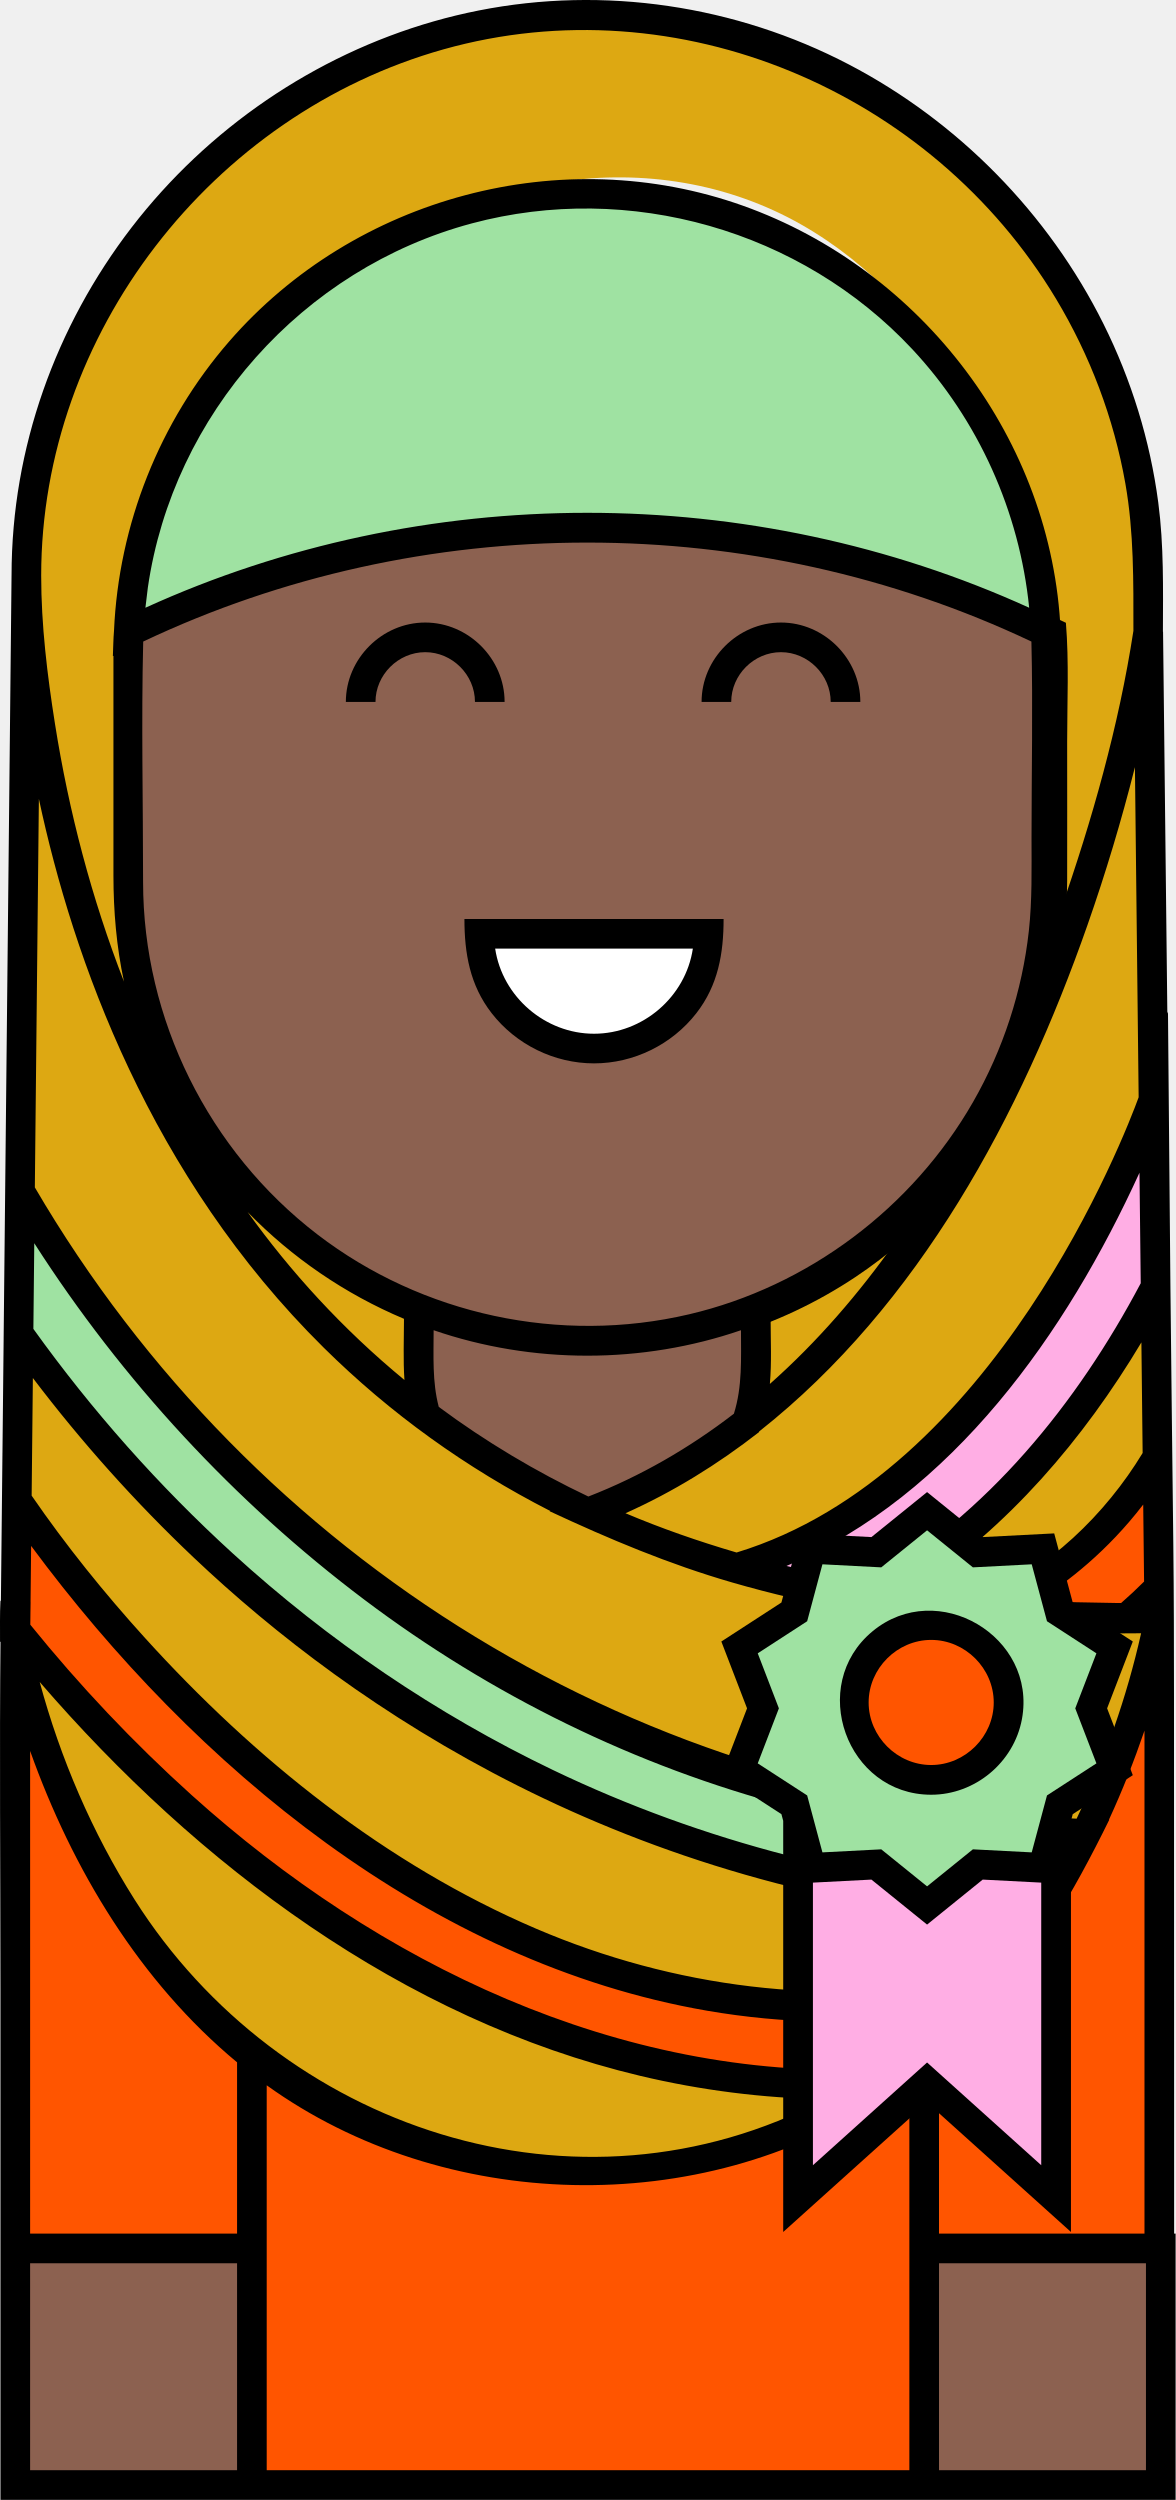
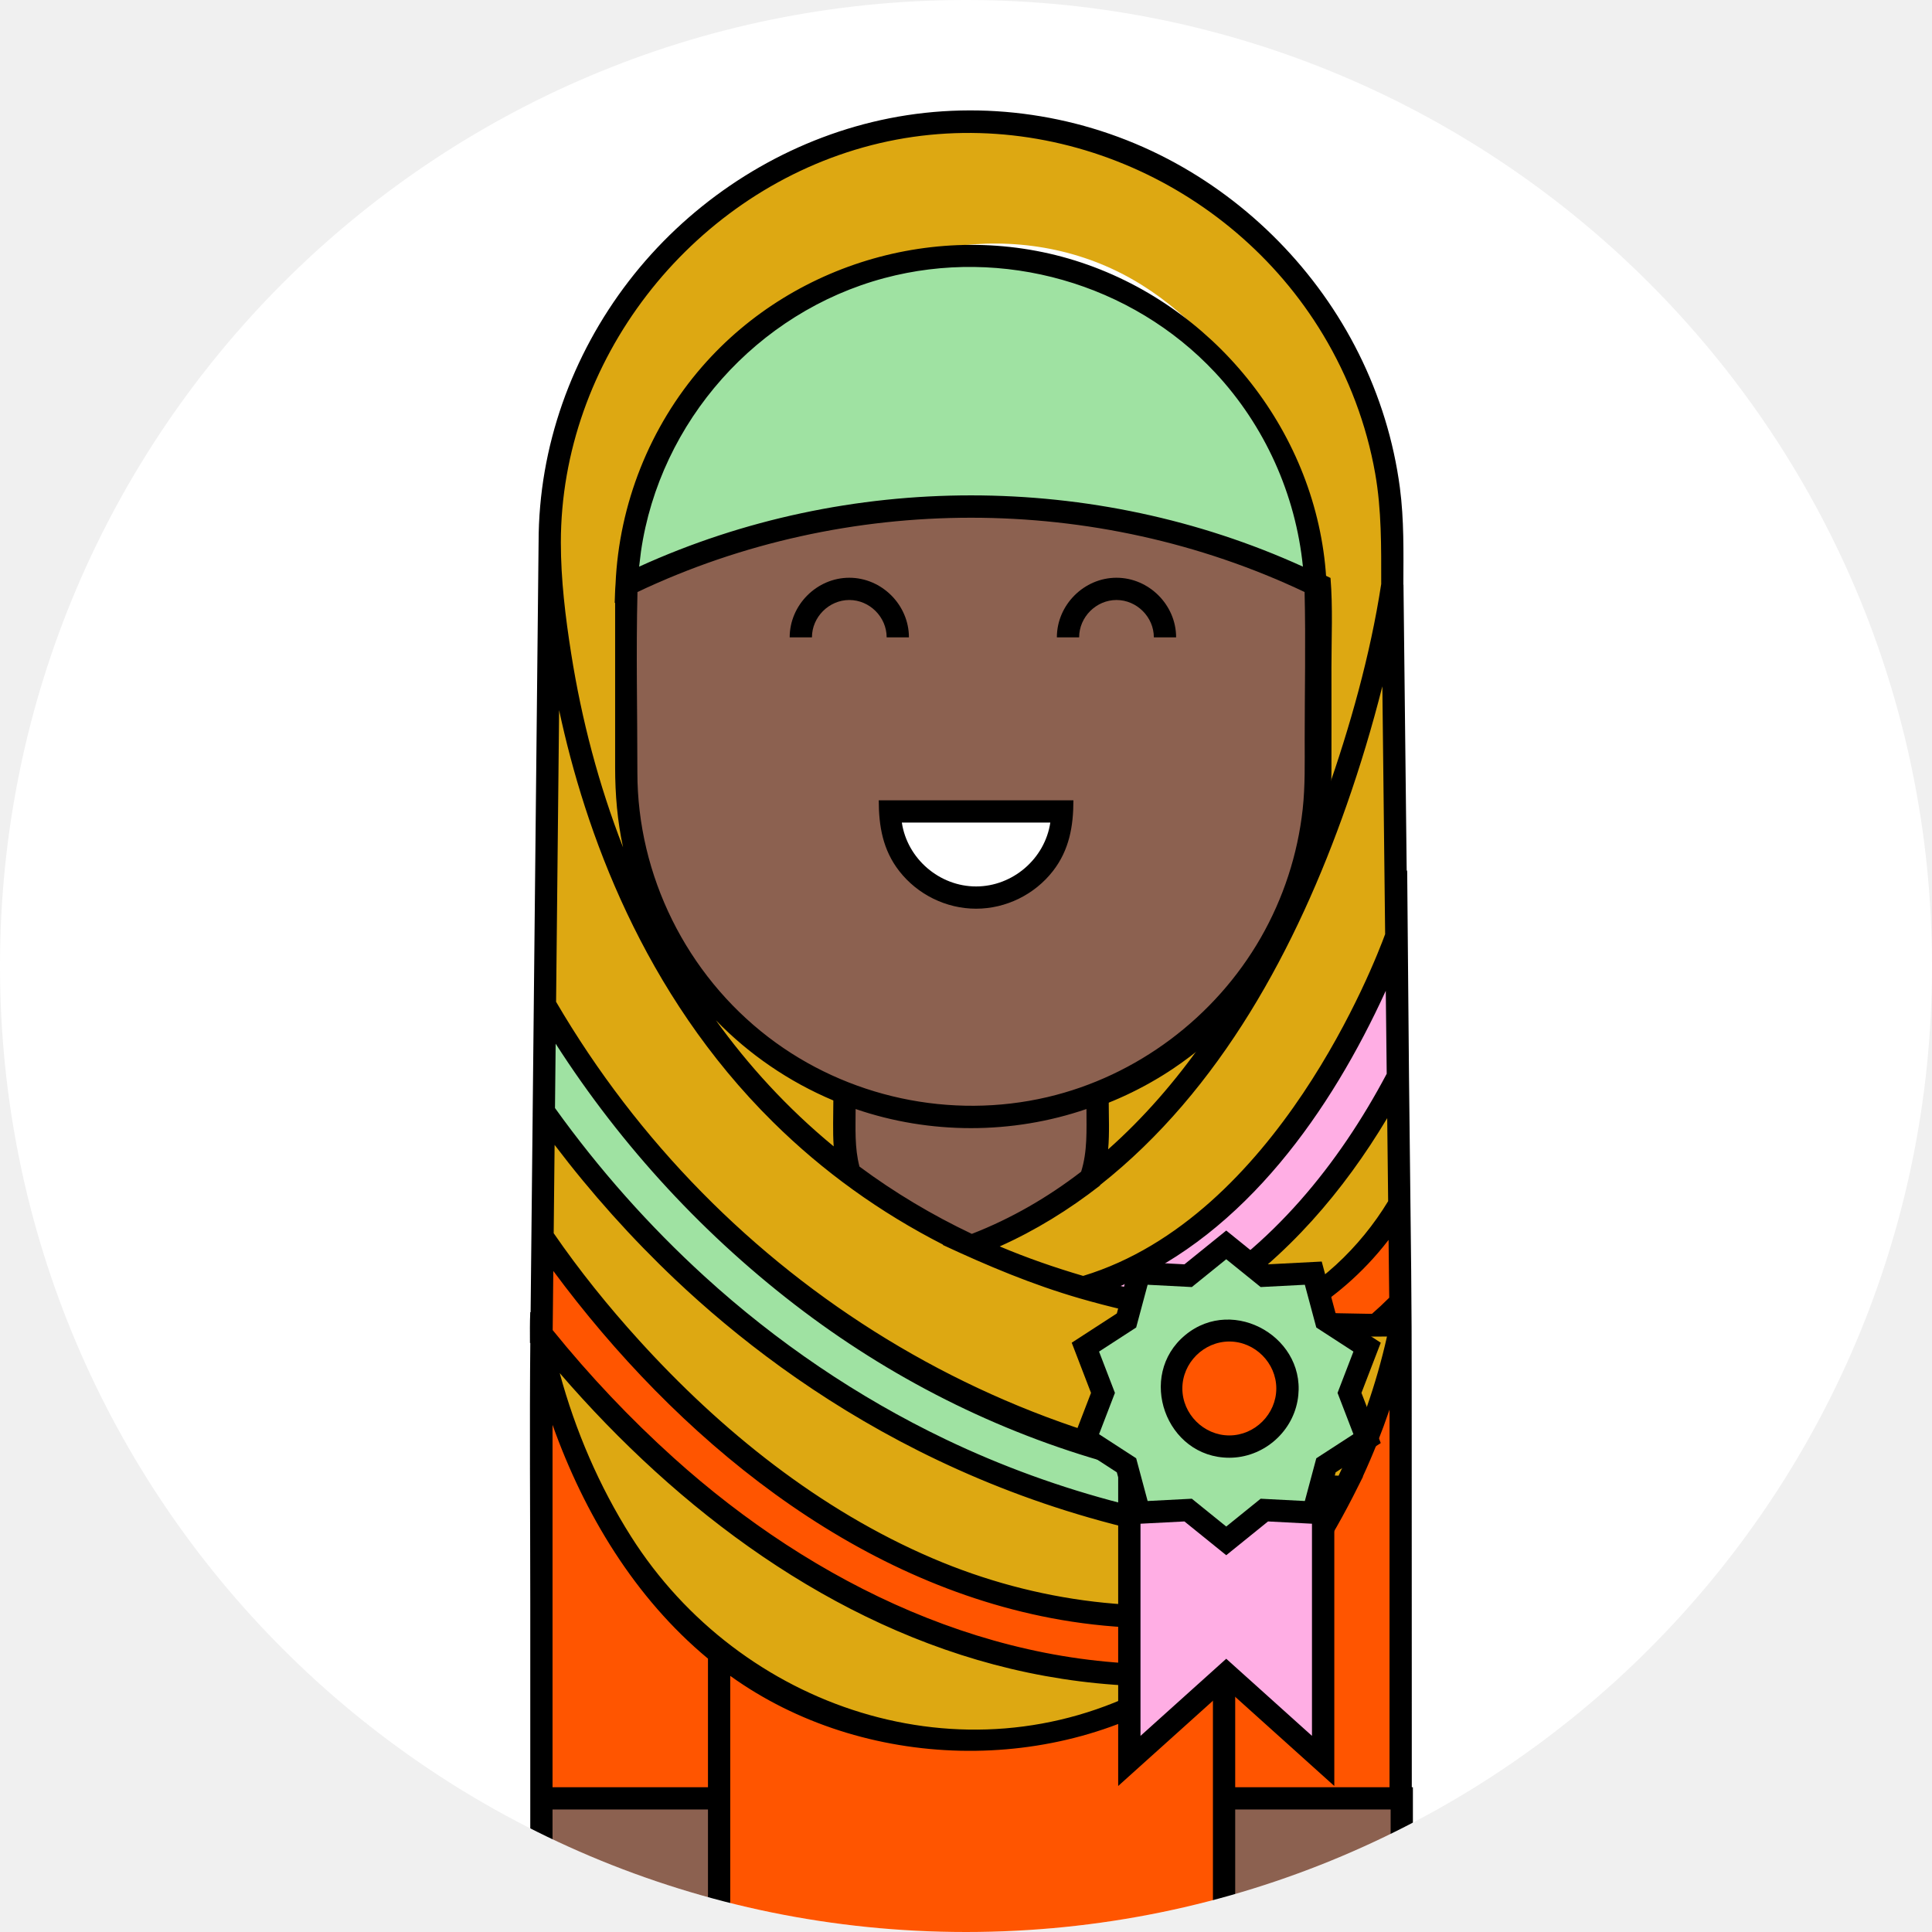
- <svg xmlns="http://www.w3.org/2000/svg" width="119px" height="253px" viewBox="0 0 119 253" version="1.1">
-   <defs />
+ <svg xmlns="http://www.w3.org/2000/svg" xmlns:xlink="http://www.w3.org/1999/xlink" width="175px" height="175px" viewBox="0 0 175 175" version="1.1">
+   <defs>
+     <circle id="path-1" cx="87.5" cy="87.5" r="87.5" />
+   </defs>
  <g id="Symbols" stroke="none" stroke-width="1" fill="none" fill-rule="evenodd">
-     <g id="fawzia_win">
-       <path d="M43.9,142.74 C42.925,139.474 45.155,135.324 42.932,132.411 C41.025,129.912 37.433,128.619 34.75,127.18 C27.542,123.315 21.7,116.067 18.233,108.753 C15.39,102.753 14.036,95.888 13.245,89.332 C12.465,82.858 12.391,76.293 13.05,69.804 C14.348,57.044 18.537,44.094 27.004,34.246 C34.496,25.532 45.399,20.051 56.72,18.386 C65.109,17.151 73.679,18.518 81.08,22.721 C88.276,26.809 93.949,33.157 98.096,40.251 C102.619,47.986 105.453,56.678 106.847,65.511 C108.284,74.61 108.21,83.997 106.411,93.042 C104.674,101.773 101.276,110.266 95.866,117.385 C93.188,120.908 90.029,124.063 86.466,126.69 C84.634,128.04 82.7,129.25 80.686,130.308 C78.597,131.407 75.814,131.861 75.754,134.671 C75.692,137.555 77.33,140.634 76.334,143.48 L60.29,152.54 L43.9,142.74 Z M118.122,163.211 C117.868,139.304 118.083,115.396 117.801,91.49 C117.665,79.886 117.725,68.176 116.894,56.596 C116.312,48.494 114.213,40.502 110.663,33.192 C103.68,18.812 91.053,7.507 75.59,3.087 C59.458,-1.524 42.062,1.643 28.347,11.219 C14.945,20.578 5.576,35.495 3.787,51.824 C3.559,53.901 3.453,55.992 3.469,58.082 C3.467,57.842 3.468,57.708 3.468,57.708 C3.229,80.774 2.304,103.828 2.076,126.894 C1.963,138.32 1.907,149.783 2.424,161.2 C2.802,169.537 5.052,177.745 8.704,185.234 C16.015,200.226 29.227,212.827 45.503,217.362 C61.236,221.746 77.744,218.161 90.746,208.45 C103.586,198.859 112.65,184.437 116.8,169.045 C117.319,167.119 117.761,165.173 118.122,163.211 Z" id="Fill-9" fill="#DDA812" />
-       <path d="M44,143 C44.895,143.66 45.803,144.312 46.737,144.949 C45.803,144.312 44.896,143.659 44,143" id="Fill-11" fill="#DDA812" />
-       <path d="M44.546,143.405 C44.363,143.27 44.181,143.135 44,143 C44.002,143.006 44.003,143.012 44.005,143.019 C44.18,143.151 44.369,143.274 44.546,143.405" id="Fill-13" fill="#DDA812" />
-       <path d="M93.98,250.73 L93.98,226.787 L117.775,226.787 L117.775,163 C113.66,185.372 100.081,207.959 77.859,216.006 C57.939,223.221 35.622,216.726 20.84,202.054 C11.058,192.346 4.6,179.017 2,165.553 L2,226.787 L25.944,226.787 L25.944,250.73 L117.775,250.73 L93.98,250.73 Z" id="Fill-15" fill="#FF5500" />
-       <path d="M15.098,64.966 C14.895,73.025 15.061,81.112 15.085,89.173 C15.13,104.159 22.879,118.298 35.299,126.644 C48.511,135.521 65.716,136.679 79.939,129.483 C93.692,122.525 103.437,108.618 104.821,93.214 C105.192,89.083 104.996,84.866 104.996,80.725 C104.996,76.043 104.998,71.361 104.996,66.678 C104.996,66.108 104.998,65.536 104.983,64.966 C76.81,51.619 43.271,51.618 15.098,64.966 M60.04,137.26 C43.403,137.26 27.651,128.336 19.02,114.123 C14.665,106.952 12.265,98.676 12.096,90.289 C12.009,86 12.085,81.702 12.085,77.412 C12.085,72.644 11.826,67.784 12.212,63.026 C35.786,51.626 62.941,48.878 88.278,55.662 C95.044,57.474 101.567,59.978 107.869,63.026 C108.193,67.01 107.996,71.07 107.996,75.064 C107.996,79.759 108.009,84.454 107.996,89.15 C107.952,105.167 99.922,120.337 86.567,129.237 C78.741,134.453 69.444,137.26 60.04,137.26" id="Fill-17" fill="#000000" />
-       <path d="M105.909,63.534 C76.892,49.489 42.12,49.489 13.103,63.534 C12.908,66.495 13.051,69.509 13.051,72.472 L13.051,86.146 C13.051,90.695 13.252,95.179 14.312,99.631 C15.945,106.487 19.168,112.932 23.653,118.368 C28.645,124.416 35.159,129.167 42.454,132.048 C42.454,135.638 42.134,139.408 43.177,142.886 C48.032,146.521 53.473,149.822 59.561,152.666 C65.479,150.443 70.807,147.334 75.605,143.607 C76.898,139.914 76.558,135.899 76.558,132.048 C89.618,126.888 99.885,115.783 103.966,102.343 C106.707,93.314 105.961,83.643 105.961,74.323 C105.961,70.746 106.145,67.107 105.909,63.534" id="Fill-19" fill="#8C6150" />
-       <path d="M116.802,111 C116.802,111 103.239,150.634 74,158.688 L74.265,159.651 C77.796,160.519 82.139,161.331 87.465,161.99 C100.449,154.902 110.183,142.998 116.971,130.052 L116.802,111 Z" id="Fill-21" fill="#FFAEE4" />
-       <polygon id="Fill-23" fill="#8C6150" points="2 250.943 25.944 250.943 25.944 227 2 227" />
-       <polygon id="Fill-25" fill="#8C6150" points="94 250.943 117.944 250.943 117.944 227 94 227" />
-       <path d="M117.481,148.146 L117.241,148 C110.262,159.469 100.102,163.253 100,163.29 L100.048,163.426 C104.347,163.683 109.096,163.849 114.337,163.898 C115.418,162.98 116.52,161.958 117.624,160.823 L117.481,148.146 Z" id="Fill-26" fill="#FF5500" />
-       <path d="M110.012,185.019 C92.608,184.502 75.345,180.699 59.574,173.254 C43.045,165.451 28.412,153.863 16.506,140.036 C11.144,133.808 6.272,127.114 2.15,120 L2,134.39 C10.967,146.985 21.916,158.223 34.414,167.338 C46.73,176.322 60.547,183.2 75.177,187.5 C85.099,190.417 95.355,192.146 105.676,192.753 C107.328,190.164 108.765,187.557 110.012,185.019" id="Fill-27" fill="#9FE2A2" />
-       <path d="M29.396,181.569 C15.108,170.023 5.593,157.075 2.136,152 L2,165.123 C23.215,191.566 54.255,212.681 89.369,211.06 C93.298,208.391 96.709,205.268 99.669,201.923 C75.389,206.484 51.772,199.652 29.396,181.569" id="Fill-28" fill="#FF5500" />
-       <path d="M2,163.519 L2,166.073 L2.042,162 C2.016,162.503 2,163.009 2,163.519" id="Fill-29" fill="#FF5500" />
-       <path d="M3.006,166.169 L0.006,166.153 C0.006,164.77 -0.024,163.382 0.051,162 L3.048,162.097 L3.006,166.169 Z" id="Fill-30" fill="#000000" />
-       <path d="M59.403,52.714 C76.035,52.714 91.777,56.523 105.806,63.314 C104.987,44.708 92.338,27.999 74.9,21.668 C57.123,15.214 36.984,20.791 24.56,34.913 C17.653,42.764 13.46,52.85 13,63.314 C27.029,56.523 42.771,52.714 59.403,52.714" id="Fill-31" fill="#9FE2A2" />
-       <path d="M95.028,249.985 L115.971,249.985 L115.971,229.042 L95.028,229.042 L95.028,249.985 Z M92.027,249.985 L26.991,249.985 L26.991,220.055 L26.991,211.032 C44.915,223.928 70.887,224.603 89.319,212.363 L89.423,212.358 C90.311,211.758 91.174,211.127 92.027,210.478 L92.027,242.766 L92.027,249.985 Z M13.615,192.229 C9.333,185.464 6.106,177.944 4.017,170.217 C19.979,188.716 40.7,204.345 64.798,210.078 C70.919,211.534 77.192,212.332 83.482,212.444 C58.369,225.637 28.289,215.413 13.615,192.229 Z M23.991,226.042 L3.048,226.042 L3.048,177.194 C7.317,189.168 14.131,200.522 23.991,208.707 L23.991,226.042 Z M3.047,249.985 L23.991,249.985 L23.991,229.042 L3.047,229.042 L3.047,249.985 Z M32.767,136.39 C39.494,143.04 47.145,148.547 55.683,152.911 L55.618,152.935 C61.639,155.745 67.693,158.293 74.088,160.144 C82.086,162.461 90.322,163.898 98.611,164.647 L98.631,164.704 C99.354,164.747 100.077,164.785 100.801,164.825 C105.545,165.184 110.433,165.346 115.48,165.287 C114.031,171.753 111.801,178.068 108.955,184.048 C65.233,182.45 25.575,157.889 3.526,120.167 L3.934,80.846 C7.399,97.066 15.201,119.028 32.767,136.39 Z M4.168,58.251 C4.168,33.793 21.433,11.581 44.897,4.99 C68.647,-1.681 94.257,9.249 106.865,30.232 C110.316,35.975 112.725,42.338 113.888,48.939 C114.759,53.885 114.701,58.84 114.701,63.839 C113.221,73.473 110.514,83.027 107.3,92.212 C107.761,84.676 107.39,77.032 107.39,69.487 L107.39,66.37 L107.447,66.397 C107.441,66.258 107.354,63.885 107.337,63.885 C106.486,44.56 93.34,27.284 75.185,20.817 C56.889,14.3 35.921,19.911 23.199,34.546 C16.138,42.669 12.009,53.082 11.537,63.831 C11.464,64.681 11.461,65.544 11.423,66.397 L11.48,66.37 C11.48,73.777 11.475,81.185 11.48,88.592 C11.482,92.211 11.786,95.8 12.547,99.342 C9.278,90.929 6.966,82.143 5.56,73.229 C4.782,68.298 4.167,63.255 4.168,58.251 Z M43.883,134.618 C53.889,138.055 64.981,138.054 74.987,134.618 C74.987,137.464 75.139,140.312 74.27,143.067 C69.776,146.528 64.834,149.394 59.541,151.449 C54.221,148.921 49.132,145.889 44.403,142.377 C43.733,139.84 43.883,137.214 43.883,134.618 Z M90.656,125.627 C86.95,130.879 82.724,135.786 77.91,140.055 C78.104,137.878 77.987,135.653 77.987,133.468 C82.624,131.515 86.894,128.86 90.656,125.627 Z M14.716,61.504 C14.794,60.826 14.876,60.148 14.961,59.47 C17.503,41.929 30.616,27.188 47.75,22.607 C63.679,18.349 81.077,23.291 92.33,35.345 C99.008,42.5 103.175,51.768 104.152,61.503 C76.017,48.694 42.85,48.694 14.716,61.504 Z M14.48,89.255 C14.48,81.151 14.293,73.026 14.492,64.925 C42.677,51.571 76.193,51.572 104.378,64.925 C104.539,71.547 104.39,78.188 104.39,84.811 C104.39,87.948 104.463,91.089 104.119,94.214 C103.448,100.295 101.515,106.216 98.472,111.525 C92.325,122.251 81.777,130.184 69.731,133.009 C56.702,136.063 42.736,133.069 32.122,124.926 C21.104,116.475 14.48,103.148 14.48,89.255 Z M40.929,139.654 C34.623,134.459 29.388,128.681 25.06,122.66 C29.522,127.25 34.897,130.944 40.883,133.465 C40.883,135.521 40.789,137.601 40.929,139.654 Z M114.855,77.637 L115.231,111.045 C113.863,114.796 100.653,149.171 74.541,157.114 C70.649,155.97 66.887,154.658 63.299,153.139 C68.123,150.983 72.641,148.184 76.803,144.938 L76.83,144.863 C93.049,132.047 103.329,112.811 110.053,93.614 C111.892,88.365 113.494,83.031 114.855,77.637 Z M112.938,162.222 C110.289,162.188 107.64,162.125 104.994,162.021 C108.039,160.106 112.071,156.982 115.693,152.26 C115.722,154.858 115.752,157.457 115.781,160.054 C115.03,160.805 114.251,161.534 113.455,162.227 C113.283,162.225 113.109,162.224 112.938,162.222 Z M115.442,129.865 C109.001,142.041 99.927,153.241 87.869,160.196 C85.048,159.708 82.288,159.135 79.593,158.475 C96.436,151.325 107.957,134.795 115.316,118.68 L115.442,129.865 Z M92.422,160.905 C102.025,154.578 109.644,145.667 115.509,135.849 L115.635,147.043 C111.902,153.212 106.048,158.919 99.272,161.672 C96.953,161.468 94.67,161.214 92.422,160.905 Z M95.027,208.038 C98.016,205.417 100.626,202.43 103.254,199.461 L103.014,199.506 C104.162,198.032 105.271,196.491 106.332,194.871 L106.34,194.872 C108.543,191.416 110.453,187.832 112.258,184.157 L112.225,184.156 C113.583,181.215 114.773,178.204 115.822,175.139 L115.822,226.042 L95.027,226.042 L95.027,208.038 Z M3.068,164.42 C3.095,161.762 3.123,159.104 3.15,156.446 C19.693,178.805 43.486,198.629 71.551,203.483 C79.316,204.826 87.265,204.959 95.075,203.926 C92.968,205.969 90.747,207.801 88.437,209.4 C62.601,210.496 38.257,198.658 19.402,181.671 C13.514,176.366 8.049,170.583 3.068,164.42 Z M19.605,157.628 C35.758,172.93 63.213,191.584 102.875,194.633 C101.474,196.672 100.006,198.577 98.472,200.352 C83.525,203.065 68.214,201.154 54.267,195.189 C39.032,188.672 25.754,177.986 14.686,165.776 C10.56,161.225 6.685,156.422 3.203,151.359 L3.326,139.454 C8.24,145.93 13.697,152.032 19.605,157.628 Z M106.202,189.331 C105.734,190.154 105.244,190.964 104.745,191.769 C87.848,190.669 71.209,186.444 55.934,179.113 C44.143,173.454 33.219,166.019 23.559,157.208 C16.063,150.371 9.289,142.729 3.378,134.485 L3.468,125.812 C12.347,139.668 23.731,151.994 36.878,161.894 C49.718,171.564 64.327,178.75 79.879,182.844 C88.897,185.219 98.171,186.569 107.484,186.997 C107.068,187.787 106.639,188.564 106.202,189.331 Z M118.822,226.042 C118.821,219.157 118.819,212.272 118.817,205.388 C118.814,194.15 118.811,182.912 118.808,171.674 C118.807,166.571 118.797,161.471 118.74,156.369 C118.642,147.646 118.533,138.922 118.446,130.199 C118.357,121.224 118.287,112.249 118.207,103.273 C118.205,102.978 118.202,102.683 118.199,102.389 L118.135,102.576 L117.701,63.934 L117.687,63.934 C117.698,59.563 117.789,55.203 117.217,50.857 C116.389,44.578 114.497,38.451 111.673,32.783 C106.107,21.608 96.97,12.303 85.905,6.524 C74.45,0.542 61.127,-1.45 48.438,1.063 C36.111,3.505 24.779,10.082 16.357,19.382 C7.882,28.74 2.477,40.748 1.382,53.346 C1.24,54.972 1.169,56.604 1.169,58.235 L1.168,58.235 L0.579,115.087 L0.368,135.43 L0.369,135.431 L0.249,147.026 L0.248,147.025 L0.056,165.462 L0.058,165.464 C-0.066,177.389 0.048,189.322 0.048,201.248 L0.048,231.39 L0.048,252.985 L23.924,252.985 L40.875,252.985 L74.248,252.985 L92.11,252.985 L117.154,252.985 L118.971,252.985 L118.971,226.042 L118.822,226.042 Z" id="Fill-32" fill="#000000" />
-       <path d="M71.228,95 C71.228,101.329 65.942,106.614 59.614,106.614 C53.286,106.614 48,101.329 48,95 L71.228,95 Z" id="Fill-33" fill="#FFFFFF" />
-       <path d="M50.111,96 C50.84,100.884 55.18,104.614 60.114,104.614 C65.049,104.614 69.388,100.884 70.117,96 L50.111,96 Z M60.114,107.614 C56.089,107.614 52.224,105.709 49.755,102.533 C47.554,99.701 47,96.487 47,93 L73.228,93 C73.228,96.487 72.674,99.701 70.474,102.533 C68.005,105.709 64.139,107.614 60.114,107.614 Z" id="Fill-34" fill="#000000" />
-       <path d="M51.066,71.033 L48.066,71.033 C48.066,68.296 45.77,66 43.033,66 C40.296,66 38,68.296 38,71.033 L35,71.033 C35,66.662 38.663,63 43.033,63 C47.404,63 51.066,66.661 51.066,71.033" id="Fill-35" fill="#000000" />
-       <path d="M87.066,71.033 L84.066,71.033 C84.066,68.296 81.77,66 79.033,66 C76.296,66 74,68.296 74,71.033 L71,71.033 C71,66.662 74.663,63 79.033,63 C83.404,63 87.066,66.661 87.066,71.033" id="Fill-36" fill="#000000" />
-       <path d="M93.979,179.783 C86.8,179.783 83.462,170.501 88.98,165.921 C94.471,161.363 102.91,166.281 101.695,173.295 C101.054,176.999 97.739,179.783 93.979,179.783 Z M112.958,165.783 L107.417,162.188 L105.707,155.809 L99.113,156.15 L93.979,152 L88.845,156.15 L82.251,155.809 L80.541,162.188 L75,165.783 L77.371,171.95 L75,178.116 L80.541,181.711 L82.251,188.09 L88.845,187.749 L93.979,191.899 L99.113,187.749 L105.707,188.09 L107.417,181.711 L112.958,178.116 L110.586,171.95 L112.958,165.783 Z" id="Fill-37" fill="#9FE2A2" />
-       <polygon id="Fill-38" fill="#FFAEE4" points="105.784 188.955 99.19 188.614 94.056 192.765 88.922 188.614 82.328 188.955 81 184 81 222.429 94.056 210.679 107.112 222.429 107.112 184" />
-       <path d="M101.628,172.755 C101.628,165.575 92.345,162.237 87.765,167.755 C83.207,173.246 88.126,181.686 95.139,180.471 C98.843,179.829 101.628,176.514 101.628,172.755" id="Fill-39" fill="#FF5500" />
-       <path d="M94.236,165.959 C90.792,165.959 87.906,168.844 87.906,172.289 C87.906,175.733 90.791,178.619 94.236,178.619 C97.681,178.619 100.566,175.733 100.566,172.289 C100.566,168.843 97.681,165.959 94.236,165.959 M94.236,181.627 C85.66,181.627 81.709,170.541 88.301,165.087 C94.868,159.653 104.971,165.612 103.418,173.984 C102.607,178.354 98.682,181.627 94.236,181.627" id="Fill-40" fill="#000000" />
-       <path d="M110.957,178.453 L105.955,181.698 L104.41,187.46 L98.456,187.152 L93.82,190.9 L89.183,187.152 L83.229,187.46 L81.685,181.698 L76.683,178.453 L78.823,172.885 L76.683,167.316 L81.685,164.07 L83.229,158.308 L89.183,158.617 L93.82,154.868 L98.456,158.617 L104.41,158.308 L105.955,164.07 L110.957,167.316 L108.816,172.885 L110.957,178.453 Z M93.82,208.724 L82.268,219.121 L82.268,190.521 L88.188,190.215 L93.82,194.768 L99.451,190.215 L105.372,190.521 L105.372,219.121 L93.82,208.724 Z M114.64,166.12 L108.561,162.176 L106.686,155.18 L99.451,155.553 L93.82,151 L88.188,155.553 L80.954,155.18 L79.079,162.176 L73,166.12 L75.601,172.885 L73,179.648 L79.079,183.593 L79.26,184.268 L79.26,225.876 L93.82,212.771 L108.38,225.876 L108.38,184.268 L108.561,183.593 L114.64,179.648 L112.039,172.885 L114.64,166.12 Z" id="Fill-41" fill="#000000" />
+     <g id="characters" transform="translate(-83, -330)">
+       <g id="PLAYER-/-fawzia_win" transform="translate(83, 330)">
+         <mask id="mask-2" fill="white">
+           <use xlink:href="#path-1" />
+         </mask>
+         <use id="Mask" fill="#FFFFFF" xlink:href="#path-1" />
+         <g id="fawzia_win" mask="url(#mask-2)">
+           <g transform="translate(48, 10)">
+             <path d="M29.513,95.912 C28.857,93.718 30.356,90.929 28.862,88.972 C27.58,87.293 25.165,86.424 23.361,85.457 C18.516,82.86 14.588,77.99 12.257,73.075 C10.346,69.044 9.436,64.431 8.904,60.026 C8.38,55.676 8.33,51.264 8.773,46.904 C9.646,38.33 12.462,29.629 18.154,23.011 C23.191,17.156 30.52,13.473 38.131,12.354 C43.771,11.525 49.532,12.443 54.507,15.267 C59.345,18.014 63.159,22.28 65.947,27.046 C68.987,32.244 70.893,38.084 71.83,44.019 C72.796,50.133 72.746,56.441 71.537,62.519 C70.369,68.385 68.085,74.092 64.448,78.875 C62.647,81.243 60.524,83.363 58.128,85.128 C56.897,86.035 55.597,86.848 54.243,87.559 C52.838,88.297 50.967,88.602 50.927,90.491 C50.885,92.428 51.986,94.497 51.317,96.41 L40.531,102.497 L29.513,95.912 Z M79.41,109.668 C79.239,93.604 79.383,77.539 79.194,61.476 C79.102,53.679 79.143,45.81 78.584,38.029 C78.193,32.585 76.782,27.215 74.395,22.303 C69.701,12.641 61.212,5.044 50.817,2.074 C39.972,-1.024 28.277,1.104 19.057,7.539 C10.047,13.827 3.748,23.851 2.546,34.823 C2.393,36.218 2.321,37.623 2.332,39.028 C2.331,38.866 2.331,38.776 2.331,38.776 C2.171,54.275 1.549,69.766 1.396,85.265 C1.32,92.942 1.282,100.645 1.63,108.316 C1.884,113.918 3.396,119.434 5.851,124.466 C10.766,134.539 19.648,143.006 30.59,146.054 C41.167,148.999 52.265,146.591 61.006,140.065 C69.638,133.621 75.731,123.93 78.521,113.588 C78.87,112.294 79.167,110.986 79.41,109.668 Z" id="Fill-9" fill="#DDA812" />
+             <path d="M29.58,96.087 C30.182,96.53 30.792,96.969 31.42,97.397 C30.792,96.969 30.182,96.53 29.58,96.087" id="Fill-11" fill="#DDA812" />
+             <path d="M29.947,96.359 C29.824,96.268 29.702,96.178 29.58,96.087 C29.581,96.091 29.582,96.095 29.583,96.1 C29.701,96.188 29.828,96.271 29.947,96.359" id="Fill-13" fill="#DDA812" />
+             <path d="M63.18,168.475 L63.18,152.387 L79.176,152.387 L79.176,109.526 C76.41,124.558 67.281,139.735 52.342,145.142 C38.951,149.99 23.948,145.626 14.01,135.768 C7.434,129.244 3.092,120.288 1.345,111.241 L1.345,152.387 L17.441,152.387 L17.441,168.475 L79.176,168.475 L63.18,168.475 Z" id="Fill-15" fill="#FF5500" />
+             <path d="M10.15,43.653 C10.013,49.068 10.125,54.502 10.141,59.919 C10.171,69.988 15.381,79.489 23.73,85.097 C32.612,91.061 44.179,91.84 53.741,87.004 C62.986,82.329 69.538,72.984 70.468,62.634 C70.717,59.858 70.586,57.024 70.586,54.242 C70.586,51.096 70.587,47.95 70.586,44.803 C70.586,44.42 70.587,44.036 70.577,43.653 C51.637,34.685 29.09,34.684 10.15,43.653 M40.363,92.23 C29.179,92.23 18.589,86.234 12.787,76.683 C9.859,71.865 8.245,66.304 8.132,60.668 C8.073,57.786 8.124,54.898 8.124,52.016 C8.124,48.812 7.95,45.546 8.21,42.349 C24.058,34.689 42.313,32.843 59.347,37.401 C63.895,38.619 68.28,40.301 72.517,42.349 C72.735,45.026 72.602,47.754 72.602,50.438 C72.602,53.593 72.611,56.748 72.602,59.903 C72.573,70.665 67.174,80.859 58.196,86.839 C52.935,90.344 46.685,92.23 40.363,92.23" id="Fill-17" fill="#000000" />
+             <path d="M71.199,42.691 C51.692,33.253 28.316,33.253 8.808,42.691 C8.677,44.68 8.773,46.705 8.773,48.696 L8.773,57.884 C8.773,60.941 8.909,63.954 9.621,66.946 C10.719,71.552 12.886,75.883 15.901,79.536 C19.257,83.6 23.636,86.792 28.54,88.728 C28.54,91.14 28.325,93.673 29.026,96.01 C32.29,98.453 35.948,100.671 40.041,102.582 C44.019,101.088 47.601,98.999 50.827,96.495 C51.696,94.013 51.467,91.315 51.467,88.728 C60.247,85.261 67.149,77.799 69.893,68.768 C71.736,62.701 71.234,56.203 71.234,49.94 C71.234,47.537 71.358,45.091 71.199,42.691" id="Fill-19" fill="#8C6150" />
+             <path d="M78.522,74.585 C78.522,74.585 69.404,101.217 49.748,106.628 L49.926,107.275 C52.3,107.859 55.219,108.404 58.8,108.847 C67.529,104.084 74.073,96.086 78.636,87.387 L78.522,74.585 Z" id="Fill-21" fill="#FFAEE4" />
+             <polygon id="Fill-23" fill="#8C6150" points="1.345 168.618 17.441 168.618 17.441 152.53 1.345 152.53" />
+             <polygon id="Fill-25" fill="#8C6150" points="63.193 168.618 79.29 168.618 79.29 152.53 63.193 152.53" />
+             <path d="M78.979,99.545 L78.817,99.447 C74.126,107.153 67.295,109.696 67.227,109.721 L67.259,109.812 C70.149,109.985 73.342,110.096 76.865,110.129 C77.592,109.512 78.333,108.826 79.075,108.063 L78.979,99.545 Z" id="Fill-26" fill="#FF5500" />
+             <path d="M73.958,124.321 C62.257,123.974 50.652,121.418 40.05,116.416 C28.938,111.173 19.101,103.386 11.096,94.095 C7.492,89.911 4.216,85.413 1.445,80.632 L1.345,90.302 C7.373,98.765 14.733,106.316 23.135,112.441 C31.415,118.477 40.704,123.099 50.539,125.988 C57.209,127.948 64.104,129.11 71.043,129.518 C72.153,127.778 73.119,126.026 73.958,124.321" id="Fill-27" fill="#9FE2A2" />
+             <path d="M19.762,122.003 C10.157,114.245 3.76,105.544 1.436,102.134 L1.345,110.952 C15.607,128.72 36.474,142.908 60.08,141.819 C62.721,140.026 65.014,137.927 67.004,135.679 C50.682,138.744 34.805,134.154 19.762,122.003" id="Fill-28" fill="#FF5500" />
+             <path d="M1.345,109.874 L1.345,111.591 L1.373,108.854 C1.355,109.192 1.345,109.532 1.345,109.874" id="Fill-29" fill="#FF5500" />
+             <path d="M2.021,111.655 L0.004,111.644 C0.004,110.715 -0.016,109.782 0.034,108.854 L2.049,108.919 L2.021,111.655 Z" id="Fill-30" fill="#000000" />
+             <path d="M39.935,35.421 C51.116,35.421 61.699,37.98 71.13,42.543 C70.579,30.041 62.076,18.814 50.353,14.56 C38.402,10.223 24.863,13.97 16.511,23.459 C11.868,28.735 9.049,35.512 8.739,42.543 C18.171,37.98 28.754,35.421 39.935,35.421" id="Fill-31" fill="#9FE2A2" />
+             <path d="M63.884,167.974 L77.964,167.974 L77.964,153.902 L63.884,153.902 L63.884,167.974 Z M61.867,167.974 L18.145,167.974 L18.145,147.863 L18.145,141.8 C30.195,150.465 47.655,150.919 60.046,142.694 L60.116,142.691 C60.713,142.288 61.293,141.864 61.867,141.428 L61.867,163.123 L61.867,167.974 Z M9.153,129.166 C6.274,124.62 4.105,119.567 2.7,114.375 C13.431,126.805 27.361,137.307 43.562,141.159 C47.677,142.137 51.894,142.674 56.122,142.749 C39.24,151.614 19.018,144.744 9.153,129.166 Z M16.128,151.886 L2.049,151.886 L2.049,119.063 C4.919,127.109 9.5,134.738 16.128,140.238 L16.128,151.886 Z M2.048,167.974 L16.128,167.974 L16.128,153.902 L2.048,153.902 L2.048,167.974 Z M22.028,91.645 C26.55,96.114 31.694,99.814 37.434,102.746 L37.39,102.763 C41.438,104.651 45.508,106.363 49.807,107.607 C55.184,109.163 60.721,110.129 66.293,110.632 L66.306,110.671 C66.792,110.699 67.279,110.725 67.765,110.752 C70.955,110.993 74.241,111.102 77.633,111.062 C76.659,115.407 75.16,119.65 73.247,123.668 C43.854,122.595 17.193,106.091 2.37,80.744 L2.645,54.323 C4.974,65.222 10.219,79.979 22.028,91.645 Z M2.802,39.141 C2.802,22.707 14.409,7.782 30.183,3.353 C46.149,-1.13 63.366,6.215 71.842,20.314 C74.162,24.173 75.781,28.448 76.563,32.884 C77.149,36.207 77.11,39.537 77.11,42.896 C76.115,49.369 74.295,55.789 72.134,61.961 C72.444,56.897 72.195,51.761 72.195,46.691 L72.195,44.596 L72.233,44.614 C72.229,44.521 72.171,42.927 72.159,42.927 C71.587,29.941 62.749,18.333 50.544,13.988 C38.245,9.609 24.148,13.379 15.596,23.213 C10.849,28.671 8.073,35.668 7.756,42.89 C7.707,43.461 7.705,44.041 7.679,44.614 L7.718,44.596 C7.718,49.573 7.714,54.551 7.718,59.528 C7.719,61.96 7.923,64.371 8.435,66.751 C6.237,61.098 4.683,55.195 3.738,49.205 C3.215,45.892 2.801,42.503 2.802,39.141 Z M29.501,90.455 C36.228,92.764 43.685,92.763 50.411,90.455 C50.411,92.367 50.513,94.281 49.929,96.132 C46.908,98.457 43.586,100.383 40.027,101.764 C36.451,100.065 33.03,98.028 29.851,95.668 C29.4,93.964 29.501,92.199 29.501,90.455 Z M60.945,84.413 C58.454,87.942 55.613,91.239 52.376,94.108 C52.507,92.645 52.428,91.15 52.428,89.682 C55.545,88.37 58.416,86.586 60.945,84.413 Z M9.893,41.327 C9.945,40.871 10.001,40.416 10.058,39.96 C11.767,28.174 20.582,18.268 32.101,15.19 C42.809,12.329 54.505,15.65 62.07,23.749 C66.56,28.557 69.361,34.785 70.018,41.326 C51.104,32.719 28.807,32.719 9.893,41.327 Z M9.734,59.974 C9.734,54.528 9.609,49.069 9.742,43.625 C28.69,34.652 51.222,34.653 70.17,43.625 C70.278,48.075 70.178,52.537 70.178,56.988 C70.178,59.095 70.227,61.206 69.996,63.306 C69.545,67.392 68.245,71.37 66.2,74.938 C62.067,82.145 54.976,87.475 46.878,89.374 C38.119,91.426 28.73,89.414 21.595,83.942 C14.187,78.264 9.734,69.309 9.734,59.974 Z M27.515,93.839 C23.276,90.348 19.757,86.465 16.847,82.42 C19.847,85.504 23.46,87.986 27.484,89.68 C27.484,91.061 27.421,92.459 27.515,93.839 Z M77.213,52.167 L77.466,74.615 C76.546,77.136 67.666,100.233 50.111,105.571 C47.495,104.802 44.966,103.92 42.554,102.9 C45.797,101.451 48.834,99.57 51.632,97.389 L51.65,97.339 C62.554,88.727 69.465,75.802 73.985,62.903 C75.221,59.376 76.298,55.791 77.213,52.167 Z M75.925,109.003 C74.144,108.98 72.363,108.938 70.584,108.868 C72.631,107.581 75.342,105.482 77.777,102.309 C77.796,104.055 77.816,105.801 77.836,107.546 C77.331,108.051 76.807,108.541 76.272,109.006 C76.157,109.005 76.04,109.004 75.925,109.003 Z M77.608,87.261 C73.278,95.442 67.178,102.968 59.071,107.641 C57.175,107.314 55.32,106.929 53.508,106.485 C64.831,101.681 72.576,90.574 77.523,79.745 L77.608,87.261 Z M62.132,108.118 C68.588,103.867 73.71,97.879 77.653,91.282 L77.738,98.803 C75.228,102.949 71.293,106.783 66.737,108.633 C65.178,108.496 63.644,108.325 62.132,108.118 Z M63.884,139.788 C65.893,138.027 67.648,136.02 69.414,134.025 L69.253,134.055 C70.025,133.065 70.77,132.029 71.484,130.941 L71.489,130.942 C72.97,128.619 74.254,126.211 75.467,123.742 L75.445,123.741 C76.358,121.765 77.158,119.742 77.863,117.682 L77.863,151.886 L63.884,151.886 L63.884,139.788 Z M2.062,110.48 C2.081,108.694 2.099,106.908 2.118,105.122 C13.239,120.146 29.234,133.466 48.101,136.728 C53.322,137.63 58.665,137.719 63.916,137.025 C62.499,138.398 61.006,139.629 59.453,140.703 C42.085,141.44 25.719,133.485 13.043,122.071 C9.085,118.507 5.411,114.621 2.062,110.48 Z M13.18,105.916 C24.039,116.198 42.496,128.732 69.16,130.781 C68.218,132.151 67.231,133.431 66.2,134.624 C56.151,136.447 45.858,135.163 36.482,131.155 C26.24,126.776 17.313,119.595 9.873,111.391 C7.099,108.333 4.494,105.106 2.153,101.704 L2.236,93.704 C5.539,98.056 9.208,102.156 13.18,105.916 Z M71.396,127.218 C71.082,127.771 70.752,128.316 70.417,128.857 C59.057,128.117 47.871,125.278 37.603,120.352 C29.676,116.55 22.332,111.554 15.838,105.634 C10.799,101.04 6.245,95.905 2.271,90.365 L2.331,84.538 C8.3,93.848 15.953,102.13 24.792,108.782 C33.424,115.28 43.245,120.109 53.7,122.859 C59.763,124.455 65.997,125.362 72.258,125.65 C71.978,126.181 71.69,126.703 71.396,127.218 Z M79.88,151.886 C79.88,147.26 79.878,142.633 79.877,138.008 C79.875,130.456 79.873,122.905 79.871,115.354 C79.87,111.925 79.863,108.498 79.825,105.07 C79.759,99.209 79.686,93.347 79.627,87.485 C79.568,81.455 79.521,75.424 79.467,69.393 C79.465,69.195 79.463,68.996 79.461,68.799 L79.418,68.924 L79.127,42.959 L79.117,42.959 C79.125,40.022 79.186,37.093 78.801,34.173 C78.245,29.953 76.973,25.837 75.074,22.028 C71.332,14.519 65.19,8.267 57.751,4.384 C50.05,0.364 41.094,-0.974 32.563,0.714 C24.276,2.355 16.658,6.774 10.996,13.023 C5.299,19.311 1.665,27.38 0.929,35.845 C0.833,36.938 0.786,38.034 0.786,39.13 L0.785,39.13 L0.389,77.331 L0.247,91 L0.248,91.001 L0.167,98.792 L0.167,98.791 L0.038,111.18 L0.039,111.181 C-0.044,119.194 0.032,127.212 0.032,135.226 L0.032,155.479 L0.032,169.99 L16.083,169.99 L27.479,169.99 L49.915,169.99 L61.923,169.99 L78.759,169.99 L79.98,169.99 L79.98,151.886 L79.88,151.886 Z" id="Fill-32" fill="#000000" />
+             <path d="M47.884,63.834 C47.884,68.087 44.331,71.638 40.077,71.638 C35.823,71.638 32.269,68.087 32.269,63.834 L47.884,63.834 Z" id="Fill-33" fill="#FFFFFF" />
+             <path d="M33.688,64.506 C34.178,67.788 37.096,70.294 40.413,70.294 C43.73,70.294 46.647,67.788 47.137,64.506 L33.688,64.506 Z M40.413,72.31 C37.707,72.31 35.109,71.03 33.449,68.896 C31.969,66.993 31.597,64.833 31.597,62.49 L49.229,62.49 C49.229,64.833 48.856,66.993 47.377,68.896 C45.718,71.03 43.119,72.31 40.413,72.31 Z" id="Fill-34" fill="#000000" />
+             <path d="M34.33,47.73 L32.313,47.73 C32.313,45.891 30.77,44.348 28.93,44.348 C27.09,44.348 25.546,45.891 25.546,47.73 L23.529,47.73 C23.529,44.793 25.992,42.332 28.93,42.332 C31.868,42.332 34.33,44.792 34.33,47.73" id="Fill-35" fill="#000000" />
+             <path d="M58.532,47.73 L56.515,47.73 C56.515,45.891 54.971,44.348 53.131,44.348 C51.291,44.348 49.748,45.891 49.748,47.73 L47.731,47.73 C47.731,44.793 50.194,42.332 53.131,42.332 C56.07,42.332 58.532,44.792 58.532,47.73" id="Fill-36" fill="#000000" />
+             <path d="M63.179,120.803 C58.353,120.803 56.109,114.566 59.818,111.488 C63.51,108.426 69.183,111.73 68.366,116.443 C67.935,118.932 65.707,120.803 63.179,120.803 Z M75.938,111.396 L72.213,108.98 L71.064,104.694 L66.631,104.923 L63.179,102.134 L59.728,104.923 L55.295,104.694 L54.145,108.98 L50.42,111.396 L52.014,115.54 L50.42,119.683 L54.145,122.098 L55.295,126.385 L59.728,126.155 L63.179,128.944 L66.631,126.155 L71.064,126.385 L72.213,122.098 L75.938,119.683 L74.344,115.54 L75.938,111.396 Z" id="Fill-37" fill="#9FE2A2" />
+             <polygon id="Fill-38" fill="#FFAEE4" points="71.115 126.966 66.682 126.737 63.231 129.526 59.779 126.737 55.347 126.966 54.454 123.636 54.454 149.458 63.231 141.563 72.008 149.458 72.008 123.636" />
+             <path d="M68.321,116.08 C68.321,111.256 62.08,109.013 59.001,112.721 C55.937,116.41 59.244,122.081 63.959,121.265 C66.449,120.834 68.321,118.606 68.321,116.08" id="Fill-39" fill="#FF5500" />
+             <path d="M63.352,111.514 C61.037,111.514 59.097,113.452 59.097,115.767 C59.097,118.081 61.036,120.021 63.352,120.021 C65.668,120.021 67.607,118.081 67.607,115.767 C67.607,113.452 65.668,111.514 63.352,111.514 M63.352,122.042 C57.587,122.042 54.931,114.593 59.362,110.928 C63.777,107.277 70.569,111.281 69.525,116.906 C68.98,119.843 66.341,122.042 63.352,122.042" id="Fill-40" fill="#000000" />
+             <path d="M74.593,119.909 L71.23,122.09 L70.192,125.961 L66.189,125.754 L63.072,128.273 L59.955,125.754 L55.952,125.961 L54.914,122.09 L51.552,119.909 L52.99,116.168 L51.552,112.426 L54.914,110.245 L55.952,106.373 L59.955,106.581 L63.072,104.062 L66.189,106.581 L70.192,106.373 L71.23,110.245 L74.593,112.426 L73.154,116.168 L74.593,119.909 Z M63.072,140.249 L55.306,147.235 L55.306,128.018 L59.286,127.812 L63.072,130.872 L66.858,127.812 L70.838,128.018 L70.838,147.235 L63.072,140.249 Z M77.069,111.622 L72.982,108.972 L71.722,104.271 L66.858,104.522 L63.072,101.462 L59.286,104.522 L54.423,104.271 L53.162,108.972 L49.076,111.622 L50.824,116.168 L49.076,120.712 L53.162,123.363 L53.284,123.816 L53.284,151.774 L63.072,142.969 L72.861,151.774 L72.861,123.816 L72.982,123.363 L77.069,120.712 L75.32,116.168 L77.069,111.622 Z" id="Fill-41" fill="#000000" />
+           </g>
+         </g>
+       </g>
    </g>
  </g>
</svg>
